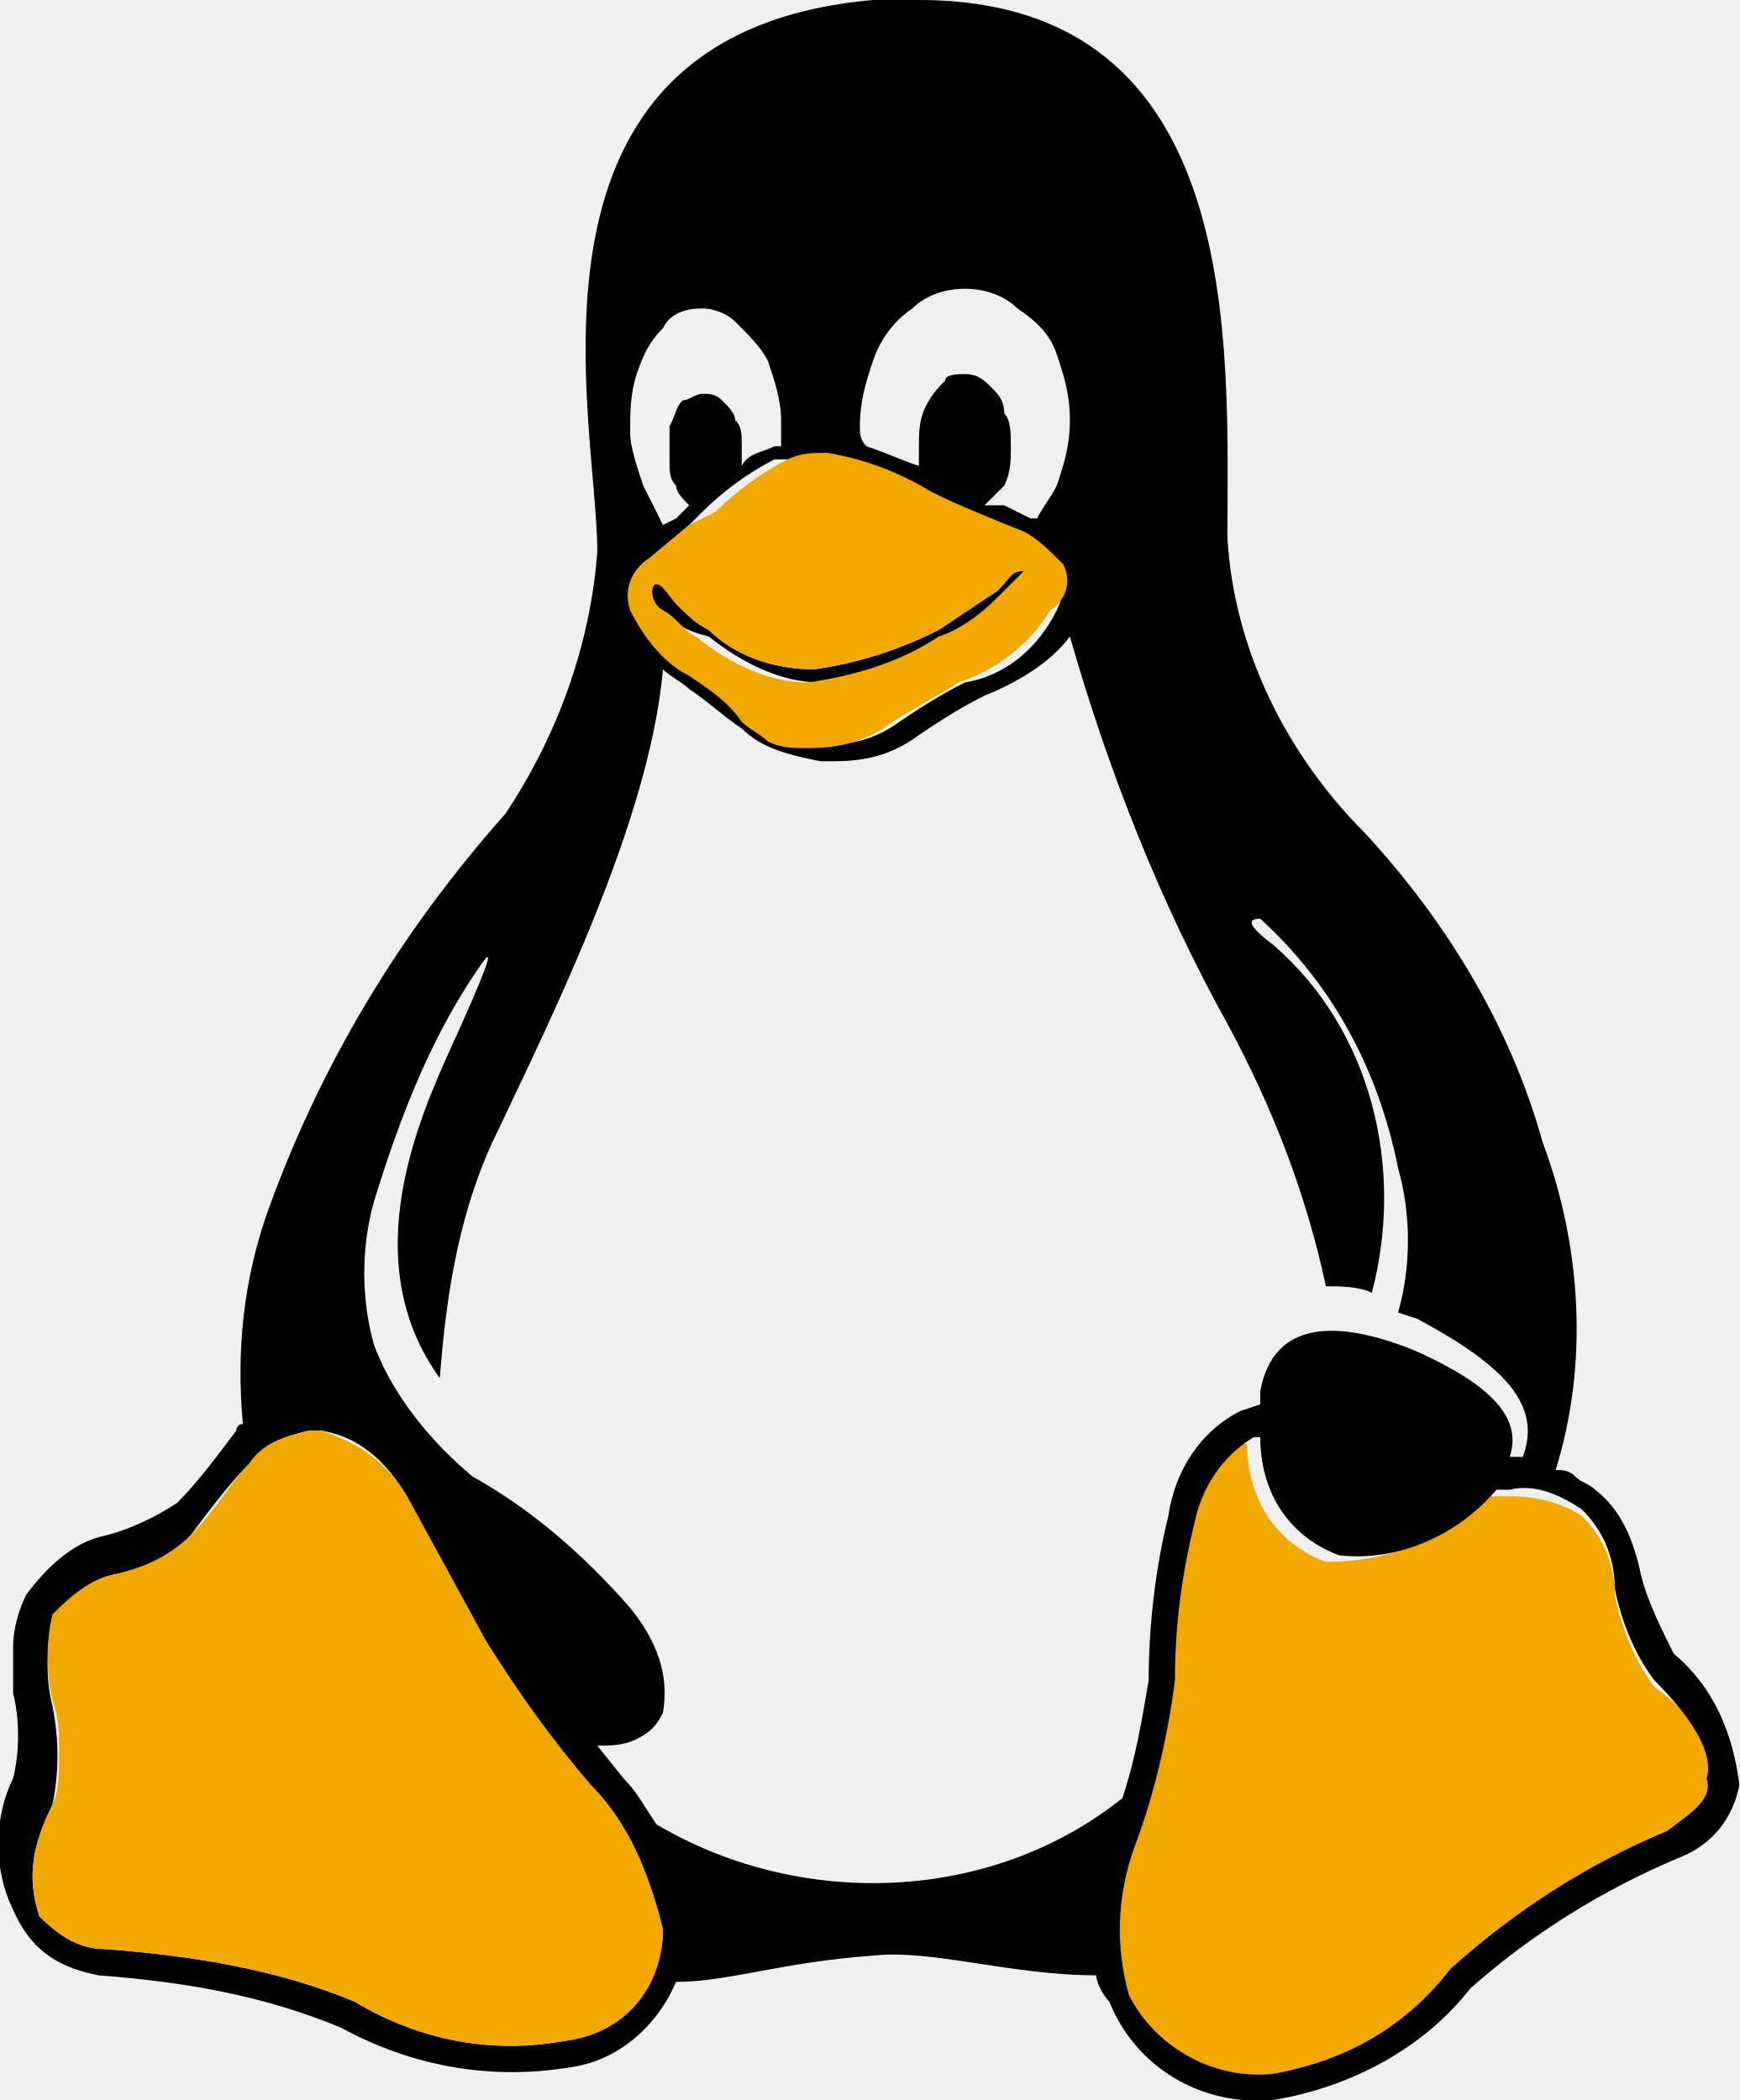
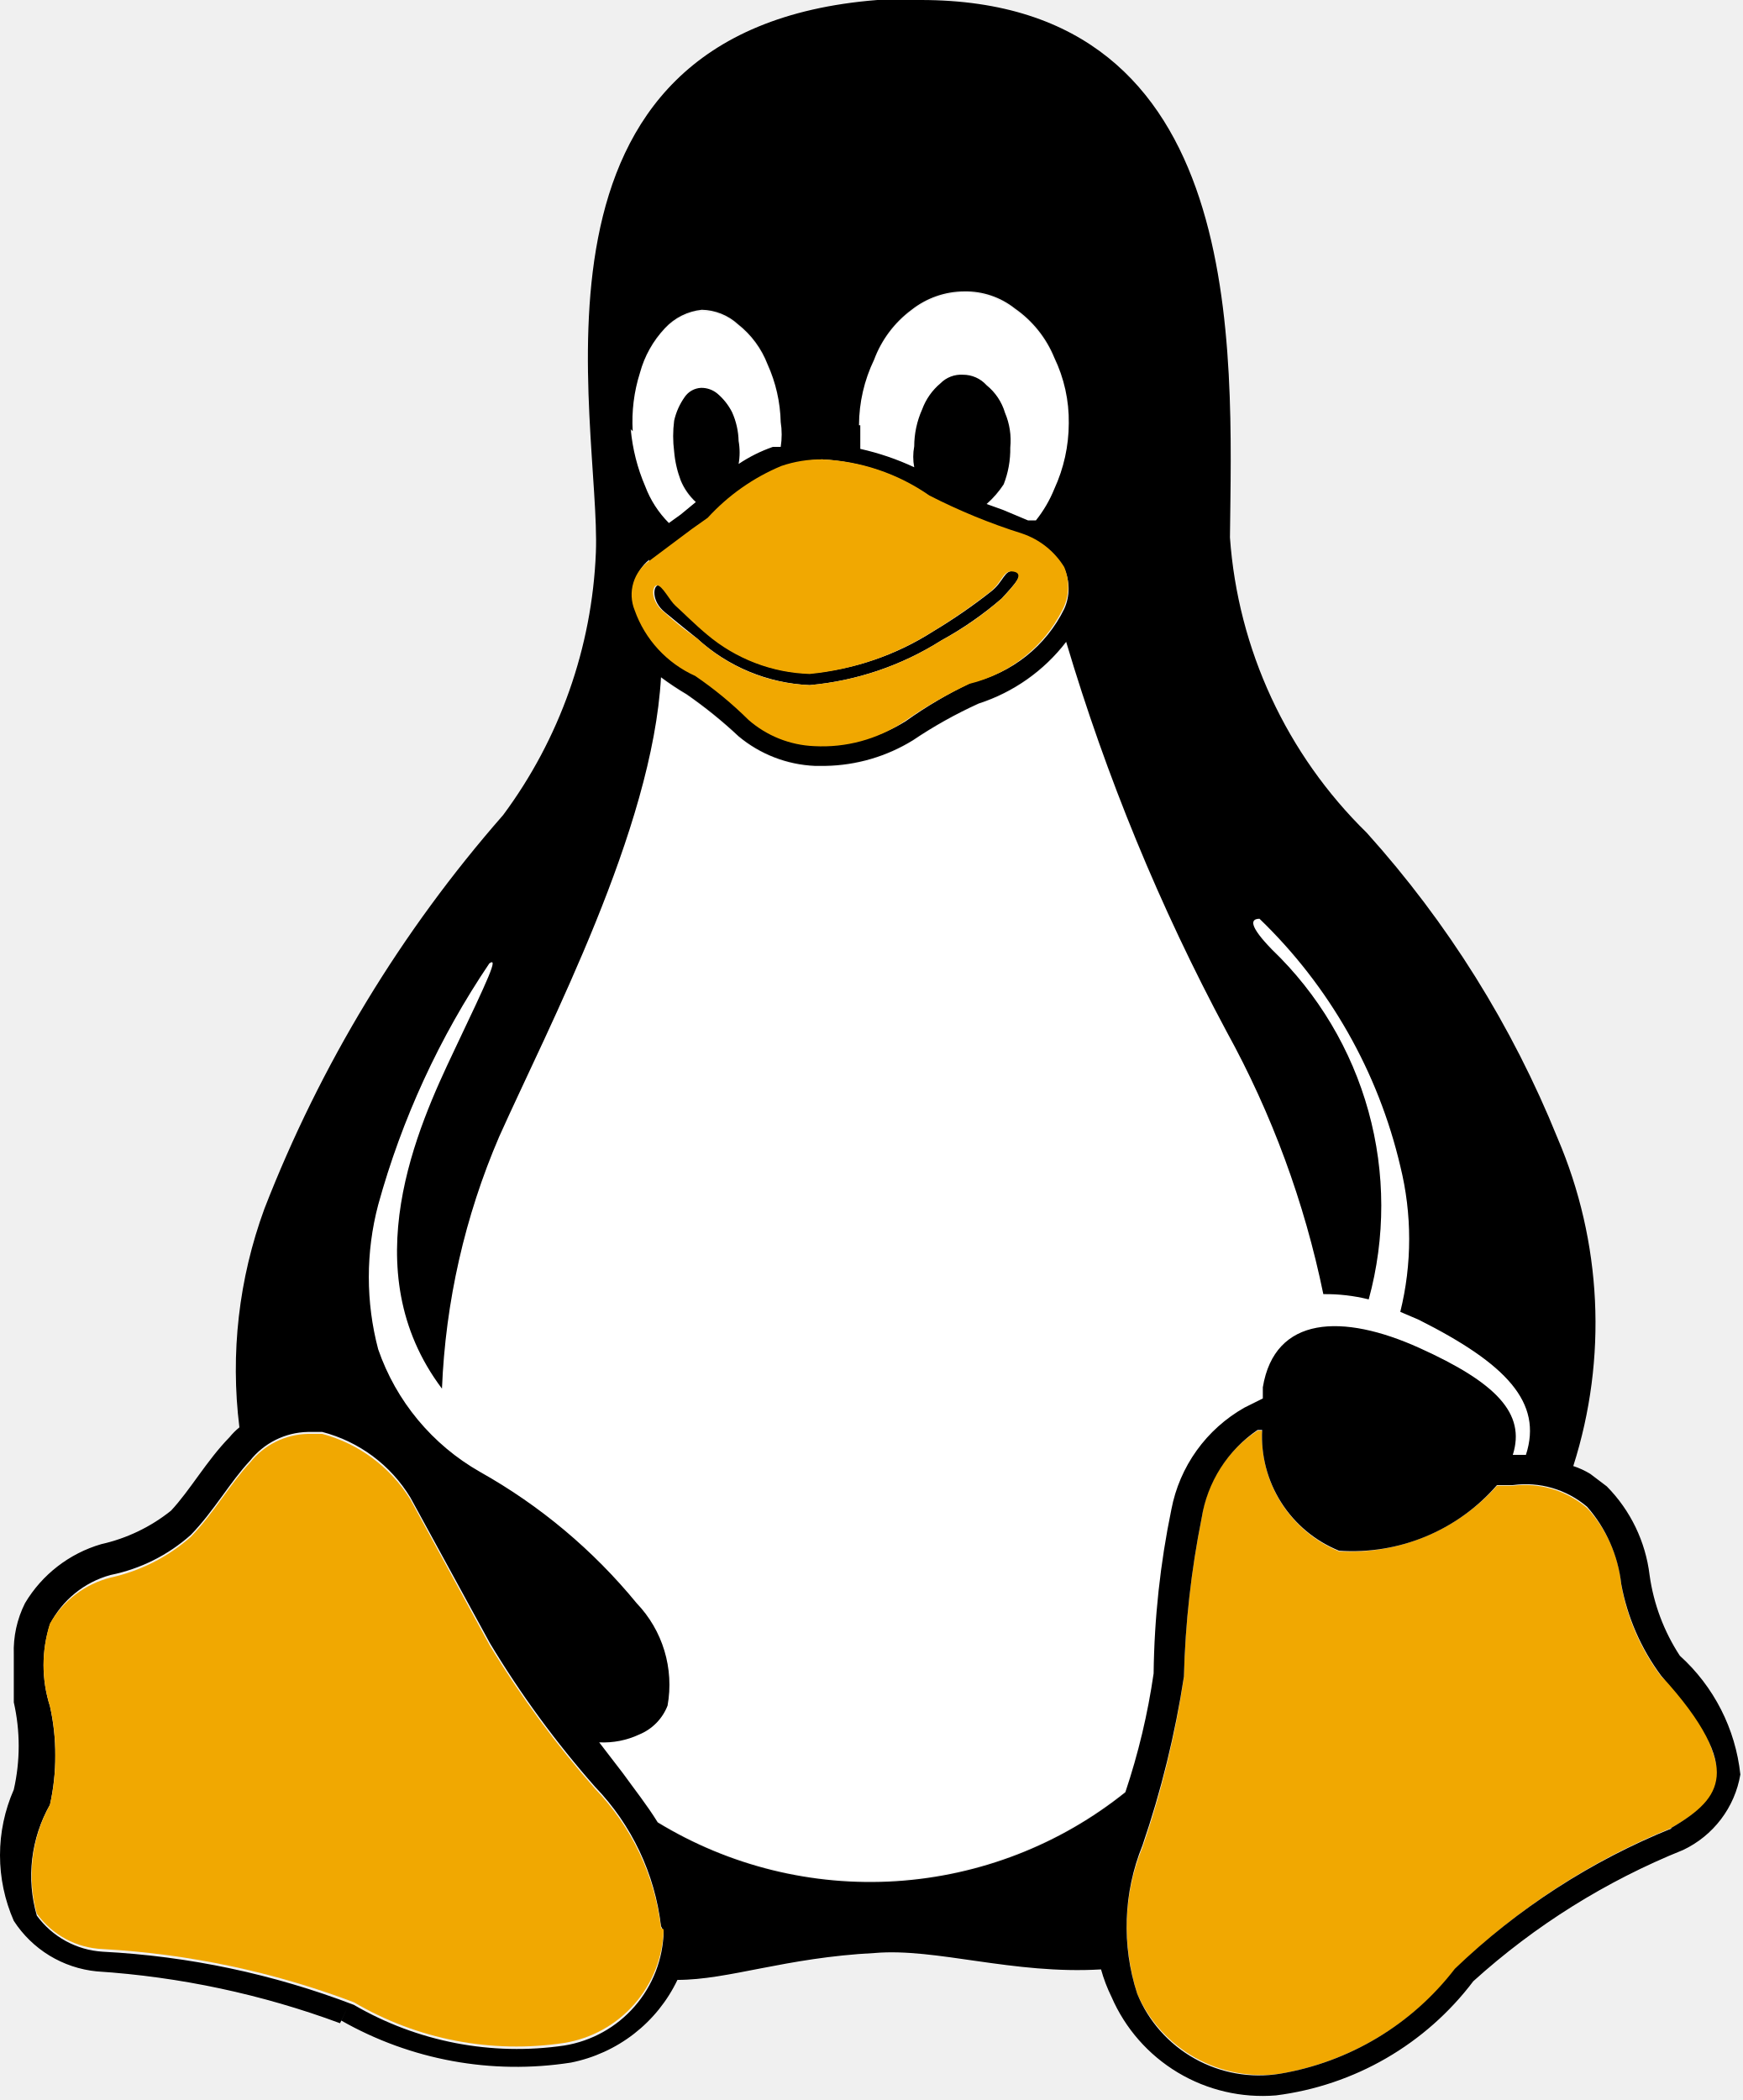
- <svg xmlns="http://www.w3.org/2000/svg" version="1.1" x="0px" y="0px" width="26.5px" height="32px" viewBox="0 0 26.5 32" style="enable-background: new 0 0 26.5 32" xml:space="preserve">
-   <path fill="#f1a801" d="M26.1,27L26.1,27c0,0.4-0.3,0.6-0.7,0.9c-1.2,0.5-2.3,1.2-3.3,2.1c-0.7,0.9-1.6,1.4-2.7,1.6 c-0.9,0.1-1.8-0.4-2.2-1.2c-0.1-0.3-0.2-0.7-0.2-1c0-0.4,0.1-0.8,0.2-1.2c0.3-0.8,0.5-1.7,0.6-2.5c0-0.8,0.1-1.6,0.3-2.4 c0.1-0.5,0.4-1,0.8-1.3h0.1c0,0.8,0.4,1.5,1.2,1.8c0.9,0,1.8-0.3,2.4-1H23c0.4,0,0.8,0.1,1.1,0.3c0.3,0.3,0.5,0.7,0.5,1.2 c0.1,0.5,0.3,1,0.6,1.4C25.9,26.2,26.1,26.7,26.1,27z" />
-   <path d="M25.5,25.2L25.5,25.2c-0.2-0.4-0.4-0.8-0.5-1.2c-0.1-0.5-0.3-1-0.7-1.3l0,0c-0.1-0.1-0.2-0.1-0.3-0.2 c-0.1-0.1-0.2-0.1-0.3-0.1c0.5-1.6,0.4-3.4-0.2-5C23,15.6,22,14,20.8,12.7c-1.2-1.2-2-2.8-2.1-4.5C18.7,5.3,19,0,14,0h-0.7 C7.6,0.5,9.1,6.4,9.1,8.4c-0.1,1.4-0.6,2.8-1.4,4c-1.6,1.8-2.8,3.8-3.6,6c-0.4,1.1-0.5,2.2-0.4,3.3c-0.1,0-0.1,0.1-0.1,0.1 c-0.3,0.4-0.6,0.8-0.9,1.1c-0.3,0.2-0.7,0.4-1.1,0.5c-0.5,0.1-0.9,0.5-1.2,0.9l0,0c-0.1,0.2-0.2,0.5-0.2,0.8c0,0.2,0,0.5,0,0.7 c0.1,0.4,0.1,0.9,0,1.3c-0.3,0.6-0.3,1.4,0,2C0.5,29.8,1,30,1.5,30.1c1.3,0.1,2.5,0.3,3.7,0.8l0.1-0.2l-0.1,0.2 c1.1,0.6,2.3,0.8,3.5,0.6c0.7-0.1,1.3-0.6,1.6-1.3c0.8,0,1.6-0.3,3-0.4c0.9-0.1,2.1,0.3,3.4,0.3c0,0.1,0.1,0.3,0.2,0.4l0,0 c0.4,1,1.4,1.6,2.5,1.5c1.2-0.2,2.3-0.8,3-1.7l-0.2-0.1l0.2,0.1c0.9-0.8,2-1.5,3.2-2c0.5-0.2,0.8-0.6,0.9-1.1 C26.4,26.4,26.1,25.7,25.5,25.2z M13.1,6.5c0-0.4,0.1-0.7,0.2-1c0.1-0.3,0.3-0.6,0.6-0.8c0.2-0.2,0.5-0.3,0.8-0.3l0,0 c0.3,0,0.6,0.1,0.8,0.3c0.3,0.2,0.5,0.4,0.6,0.7c0.1,0.3,0.2,0.6,0.2,1l0,0c0,0.4-0.1,0.7-0.2,1c-0.1,0.2-0.2,0.3-0.3,0.5h-0.1 l-0.4-0.2L15,7.7c0.1-0.1,0.2-0.2,0.3-0.3c0.1-0.2,0.1-0.4,0.1-0.6l0,0c0-0.2,0-0.4-0.1-0.5c0-0.2-0.1-0.3-0.2-0.4 c-0.1-0.1-0.2-0.2-0.4-0.2l0,0c-0.1,0-0.3,0-0.3,0.1c-0.1,0.1-0.2,0.2-0.3,0.4c-0.1,0.2-0.1,0.4-0.1,0.6l0,0c0,0.1,0,0.2,0,0.3 c-0.3-0.1-0.5-0.2-0.8-0.3C13.1,6.7,13.1,6.6,13.1,6.5L13.1,6.5z M9.6,6.6c0-0.3,0-0.6,0.1-0.9C9.8,5.4,9.9,5.2,10.1,5 c0.1-0.2,0.3-0.3,0.6-0.3l0,0c0.2,0,0.4,0.1,0.5,0.2c0.2,0.2,0.4,0.4,0.5,0.6c0.1,0.3,0.2,0.6,0.2,0.9l0,0c0,0.1,0,0.3,0,0.4h-0.1 c-0.2,0.1-0.4,0.1-0.5,0.3c0-0.1,0-0.2,0-0.3l0,0c0-0.2,0-0.3-0.1-0.4c0-0.1-0.1-0.2-0.2-0.3c-0.1-0.1-0.2-0.1-0.3-0.1l0,0 c-0.1,0-0.2,0.1-0.3,0.1c-0.1,0.1-0.1,0.2-0.2,0.4c0,0.2,0,0.3,0,0.5l0,0c0,0.2,0,0.3,0.1,0.4c0,0.1,0.1,0.2,0.2,0.3l0,0l-0.2,0.2 l-0.2,0.1C10,7.8,9.9,7.6,9.8,7.4C9.7,7.1,9.6,6.8,9.6,6.6L9.6,6.6z M9.9,8.5l0.6-0.5l0.2-0.2l0,0c0.3-0.3,0.7-0.6,1.1-0.8 C12.1,7,12.3,7,12.5,7c0.6,0,1.1,0.2,1.6,0.6c0.5,0.2,0.9,0.4,1.4,0.6l0,0c0.3,0.1,0.5,0.3,0.6,0.5c0.1,0.2,0.1,0.4,0,0.6 c-0.3,0.6-0.8,1-1.4,1.1l0,0c-0.4,0.2-0.7,0.4-1,0.6c-0.4,0.3-0.9,0.4-1.3,0.3c-0.2,0-0.4-0.1-0.6-0.1c-0.2-0.1-0.3-0.2-0.4-0.3 c-0.3-0.2-0.5-0.5-0.8-0.7l0,0c-0.4-0.2-0.8-0.5-0.9-1C9.5,9,9.6,8.7,9.9,8.5z M10.1,29.4L10.1,29.4c0,0.9-0.7,1.6-1.5,1.7 c-1.1,0.2-2.2,0-3.2-0.6l0,0c-1.2-0.5-2.5-0.7-3.8-0.8c-0.4,0-0.7-0.2-1-0.5c-0.2-0.6-0.1-1.1,0.2-1.7l0,0c0.1-0.5,0.1-1,0-1.5 c-0.1-0.4-0.1-0.8,0-1.3l0,0C1,24.4,1.3,24.1,1.7,24c0.5-0.1,0.9-0.3,1.2-0.6l0,0c0.3-0.4,0.6-0.8,0.9-1.1C4,22,4.3,21.9,4.7,21.8 h0.2c0.6,0.1,1,0.5,1.3,1l1.2,2.2l0,0c0.5,0.8,1,1.5,1.6,2.2C9.6,27.8,9.9,28.6,10.1,29.4L10.1,29.4z M10,27.8 c-0.2-0.3-0.3-0.5-0.5-0.7l-0.4-0.5c0.2,0,0.4,0,0.6-0.1c0.2-0.1,0.3-0.2,0.4-0.4c0.1-0.6-0.1-1.1-0.5-1.6c-0.7-0.8-1.5-1.5-2.4-2 l0,0C6.6,22,6,21.3,5.7,20.5c-0.2-0.7-0.2-1.5,0-2.2c0.4-1.3,0.9-2.6,1.7-3.7c0.1-0.1,0,0.2-0.5,1.3s-1.5,3.3-0.2,5.1 c0.1-1.3,0.3-2.6,0.9-3.8c0.8-1.7,2.3-4.7,2.5-7c0.1,0.1,0.3,0.2,0.4,0.3l0,0c0.3,0.2,0.5,0.4,0.8,0.6c0.3,0.3,0.7,0.4,1.2,0.5h0.2 c0.5,0,0.9-0.1,1.3-0.4c0.3-0.2,0.6-0.4,1-0.6l0,0c0.5-0.2,1-0.5,1.3-0.9c0.6,2.1,1.4,4.1,2.4,5.9c0.7,1.3,1.2,2.6,1.5,4 c0.2,0,0.5,0,0.7,0.1c0.5-1.9,0-4-1.5-5.3C19,14.1,19,14,19.2,14c1.1,1,1.8,2.3,2.1,3.8c0.2,0.7,0.2,1.5,0,2.2l0.3,0.1 c1.3,0.7,1.9,1.3,1.6,2.1H23c0.2-0.6-0.3-1.1-1.4-1.6c-1.2-0.5-2.2-0.5-2.4,0.6c0,0.1,0,0.1,0,0.2l-0.3,0.1c-0.6,0.3-1,0.9-1.1,1.6 c-0.2,0.8-0.3,1.7-0.3,2.5l0,0c-0.1,0.6-0.2,1.2-0.4,1.8C15.1,29,12.2,29.1,10,27.8z M25.4,27.9c-1.2,0.5-2.3,1.2-3.3,2.1 c-0.7,0.9-1.6,1.4-2.7,1.6c-0.9,0.1-1.8-0.4-2.2-1.2l0,0c-0.2-0.7-0.2-1.5,0.1-2.3c0.3-0.8,0.5-1.7,0.6-2.5l0,0 c0-0.8,0.1-1.6,0.3-2.4c0.1-0.5,0.4-1,0.9-1.3h0.1c0,0.8,0.4,1.5,1.2,1.8c0.9,0.1,1.8-0.3,2.4-1H23c0.4-0.1,0.8,0.1,1.1,0.3l0,0 c0.3,0.3,0.5,0.7,0.5,1.2c0.1,0.5,0.3,1,0.6,1.4l0,0c0.7,0.7,0.9,1.2,0.8,1.5C26.1,27.4,25.8,27.6,25.4,27.9z M10.1,9.3 C9.9,9.2,9.9,8.9,10,8.9s0.2,0.2,0.3,0.3c0.2,0.2,0.3,0.3,0.5,0.4c0.4,0.4,1,0.6,1.6,0.6c0.7-0.1,1.3-0.3,1.9-0.6 c0.3-0.2,0.6-0.4,0.9-0.6c0.2-0.2,0.2-0.3,0.4-0.3s0,0.2-0.2,0.4c-0.3,0.2-0.6,0.5-0.9,0.6c-0.6,0.4-1.3,0.6-2,0.7 c-0.6,0-1.2-0.3-1.7-0.7C10.4,9.6,10.3,9.5,10.1,9.3z" />
-   <path fill="#f1a801" d="M10.1,29.4c0,0.9-0.6,1.6-1.5,1.7c-1.1,0.2-2.2,0-3.2-0.6c-1.2-0.5-2.5-0.7-3.8-0.8c-0.4,0-0.7-0.2-1-0.5 c-0.2-0.6-0.1-1.1,0.2-1.7c0.1-0.2,0.1-0.5,0.1-0.8s0-0.5-0.1-0.8c-0.1-0.4-0.1-0.9,0-1.3C1,24.4,1.3,24.1,1.7,24 c0.5-0.1,0.9-0.3,1.2-0.6c0.4-0.4,0.6-0.8,0.9-1.1C4,22,4.3,21.9,4.7,21.8h0.2c0.6,0.2,1,0.5,1.3,1l1.2,2.2c0.5,0.8,1,1.5,1.6,2.2 C9.6,27.8,9.9,28.6,10.1,29.4L10.1,29.4z" />
-   <path fill="#f1a801" d="M16.2,8.6c-0.2-0.2-0.4-0.4-0.6-0.5c-0.5-0.2-1-0.4-1.4-0.6c-0.5-0.3-1-0.5-1.6-0.6c-0.2,0-0.4,0-0.6,0.1 c-0.4,0.2-0.8,0.5-1.1,0.8L10.5,8L9.9,8.5C9.6,8.7,9.5,9,9.6,9.3c0.2,0.4,0.5,0.8,0.9,1c0.3,0.2,0.6,0.4,0.8,0.7 c0.1,0.1,0.3,0.2,0.4,0.3c0.2,0.1,0.4,0.1,0.6,0.1c0.5,0,0.9-0.1,1.3-0.4c0.3-0.2,0.7-0.4,1-0.6c0.6-0.2,1.1-0.6,1.4-1.1 C16.3,9.1,16.3,8.8,16.2,8.6z M15.2,9.1c-0.3,0.3-0.6,0.5-0.9,0.6c-0.6,0.4-1.3,0.6-2,0.7c-0.6,0-1.2-0.3-1.7-0.7 c-0.2-0.1-0.3-0.3-0.5-0.4C9.9,9.2,9.9,8.9,10,8.9c0.1,0,0.2,0.2,0.3,0.3c0.2,0.2,0.3,0.3,0.5,0.4c0.4,0.4,1,0.6,1.6,0.6 c0.7-0.1,1.3-0.3,1.9-0.6c0.3-0.2,0.6-0.4,0.9-0.6c0.2-0.2,0.2-0.3,0.4-0.3C15.6,8.7,15.4,8.9,15.2,9.1z" />
+ <svg xmlns="http://www.w3.org/2000/svg" width="83" height="100" viewBox="0 0 83 100" fill="none">
+   <path d="M40.897 20.315C40.901 19.235 41.147 18.169 41.617 17.195C41.969 16.25 42.59 15.426 43.403 14.824C44.117 14.262 44.999 13.955 45.909 13.951C46.783 13.934 47.636 14.22 48.321 14.762C49.162 15.344 49.815 16.157 50.201 17.102C50.67 18.075 50.906 19.143 50.89 20.222C50.887 21.299 50.652 22.363 50.201 23.342C49.982 23.88 49.687 24.384 49.324 24.839H48.948L47.757 24.34L46.974 24.059C47.287 23.785 47.56 23.47 47.789 23.123C48.006 22.567 48.113 21.973 48.102 21.376C48.159 20.813 48.073 20.244 47.851 19.723C47.699 19.207 47.393 18.75 46.974 18.412C46.832 18.254 46.658 18.128 46.464 18.042C46.27 17.956 46.059 17.912 45.846 17.913C45.65 17.901 45.453 17.931 45.27 18.001C45.086 18.071 44.919 18.179 44.781 18.319C44.383 18.65 44.081 19.081 43.904 19.567C43.657 20.116 43.529 20.712 43.528 21.314C43.465 21.644 43.465 21.982 43.528 22.312C42.706 21.929 41.845 21.636 40.959 21.439V20.315H40.897Z" fill="white" />
+   <path d="M72.55 90.95H72.546C73.021 90.598 73.506 90.26 74 89.935V89.947C73.508 90.268 73.024 90.603 72.55 90.95Z" fill="white" />
+   <path d="M30.465 17.819C30.179 18.716 30.062 19.657 30.12 20.596L30.026 20.503C30.11 21.438 30.343 22.354 30.715 23.217C30.962 23.872 31.347 24.468 31.843 24.964L32.407 24.558L33.127 23.966C32.815 23.678 32.569 23.327 32.407 22.936C32.24 22.495 32.134 22.033 32.093 21.563C32.031 21.076 32.031 20.584 32.093 20.097C32.184 19.693 32.355 19.311 32.595 18.974C32.682 18.845 32.798 18.739 32.934 18.663C33.07 18.587 33.222 18.544 33.378 18.537C33.664 18.534 33.943 18.633 34.161 18.818C34.446 19.061 34.681 19.358 34.85 19.691C35.046 20.123 35.153 20.59 35.164 21.064C35.228 21.425 35.228 21.795 35.164 22.156C35.67 21.818 36.217 21.546 36.793 21.345H37.169C37.231 20.952 37.231 20.552 37.169 20.159C37.147 19.212 36.934 18.278 36.542 17.414C36.253 16.665 35.766 16.007 35.132 15.511C34.661 15.081 34.048 14.837 33.409 14.824C32.737 14.894 32.114 15.205 31.655 15.698C31.089 16.297 30.68 17.025 30.465 17.819Z" fill="white" />
+   <path d="M30.128 85.047C30.54 85.602 30.949 86.154 31.31 86.738C34.719 88.813 38.688 89.789 42.675 89.532C46.662 89.275 50.472 87.798 53.584 85.303C54.203 83.465 54.653 81.575 54.931 79.656C54.962 77.035 55.245 74.423 55.777 71.856C55.97 70.847 56.381 69.892 56.981 69.057C57.582 68.222 58.358 67.527 59.255 67.02L60.132 66.584V66.053C60.696 62.652 63.922 62.528 67.588 64.181C71.253 65.835 72.663 67.301 72.036 69.267H72.663C73.477 66.771 71.723 64.93 67.556 62.84L66.679 62.465C67.243 60.191 67.243 57.814 66.679 55.539C65.627 51.058 63.299 46.974 59.975 43.777C59.505 43.777 59.505 44.151 60.57 45.243C62.766 47.349 64.352 50.003 65.162 52.929C65.972 55.855 65.977 58.944 65.175 61.873C64.469 61.697 63.742 61.613 63.014 61.623C62.116 57.257 60.563 53.05 58.409 49.143C55.237 43.239 52.676 37.03 50.765 30.611C49.706 31.987 48.253 33.009 46.598 33.544C45.507 34.038 44.459 34.622 43.465 35.291C42.212 36.063 40.772 36.483 39.299 36.508H38.798C37.464 36.45 36.187 35.956 35.164 35.104C34.389 34.379 33.562 33.711 32.689 33.107C32.267 32.858 31.859 32.588 31.467 32.296C31.124 38.39 27.583 45.945 25.051 51.346C24.576 52.359 24.137 53.297 23.76 54.135C22.125 57.929 21.201 61.99 21.035 66.115C16.774 60.468 19.907 53.636 21.599 50.079C23.29 46.523 23.729 45.587 23.29 45.898C20.913 49.415 19.125 53.292 17.996 57.38C17.401 59.629 17.401 61.994 17.996 64.244C18.849 66.712 20.575 68.786 22.852 70.078C25.706 71.677 28.235 73.793 30.308 76.318C30.92 76.956 31.373 77.73 31.629 78.576C31.884 79.421 31.936 80.315 31.78 81.185C31.661 81.493 31.48 81.773 31.248 82.009C31.017 82.245 30.739 82.431 30.433 82.557C29.837 82.837 29.18 82.965 28.522 82.932L29.65 84.398C29.807 84.615 29.966 84.83 30.126 85.045L30.127 85.047L30.128 85.047Z" fill="white" />
+   <path d="M81.809 84.375V84.562C81.809 85.562 80.9 86.281 79.553 87.062C75.739 88.612 72.262 90.883 69.312 93.75C67.25 96.403 64.266 98.187 60.949 98.75C59.554 98.941 58.135 98.672 56.908 97.984C55.681 97.296 54.713 96.226 54.152 94.938C53.837 93.925 53.669 92.873 53.651 91.812C53.65 90.495 53.905 89.189 54.403 87.969C55.307 85.337 55.967 82.627 56.376 79.875C56.437 77.324 56.72 74.783 57.222 72.281C57.343 71.439 57.643 70.633 58.102 69.916C58.562 69.199 59.169 68.588 59.884 68.125H60.103C60.044 69.344 60.364 70.551 61.021 71.58C61.677 72.61 62.636 73.412 63.768 73.875C65.175 73.95 66.582 73.708 67.883 73.167C69.184 72.626 70.347 71.8 71.285 70.75H72.037C72.668 70.67 73.31 70.723 73.919 70.906C74.529 71.089 75.093 71.398 75.576 71.812C76.505 72.82 77.078 74.105 77.204 75.469C77.485 77.057 78.14 78.557 79.115 79.844C80.506 81.002 81.456 82.602 81.809 84.375Z" fill="#F1A801" />
+   <path d="M79.992 78.844C79.233 77.684 78.741 76.372 78.551 75C78.359 73.408 77.643 71.924 76.515 70.781L75.732 70.188C75.477 70.031 75.203 69.905 74.918 69.812C76.554 64.683 76.287 59.137 74.166 54.188C72.01 48.853 68.936 43.935 65.083 39.656C61.265 35.919 58.948 30.917 58.569 25.594C58.663 16.656 59.508 0 43.848 0H41.781C23.928 1.406 28.626 20.062 28.375 26.312C28.193 30.827 26.654 35.182 23.959 38.812C19.104 44.354 15.256 50.7 12.59 57.562C11.37 60.888 10.962 64.455 11.4 67.969C11.228 68.109 11.07 68.266 10.93 68.438C9.834 69.562 9.051 70.969 8.142 71.938C7.172 72.714 6.036 73.259 4.822 73.531C3.298 73.975 1.999 74.981 1.189 76.344C0.811 77.099 0.627 77.937 0.657 78.781C0.657 79.531 0.657 80.312 0.657 81.062C0.968 82.43 0.968 83.851 0.657 85.219C0.224 86.204 0 87.268 0 88.344C0 89.419 0.224 90.484 0.657 91.469C1.091 92.14 1.671 92.705 2.354 93.122C3.038 93.538 3.806 93.796 4.603 93.875C8.565 94.133 12.469 94.965 16.192 96.344L16.536 95.625L16.254 96.219C19.566 98.102 23.42 98.807 27.185 98.219C28.28 98.001 29.308 97.532 30.189 96.849C31.07 96.165 31.779 95.286 32.259 94.281C34.702 94.281 37.396 93.219 41.655 93C44.568 92.75 48.233 94.031 52.43 93.781C52.556 94.233 52.723 94.673 52.931 95.094C53.581 96.594 54.686 97.853 56.09 98.694C57.495 99.535 59.129 99.915 60.761 99.781C62.612 99.547 64.397 98.945 66.011 98.011C67.624 97.077 69.034 95.83 70.157 94.344C73.092 91.689 76.475 89.573 80.149 88.094C80.859 87.758 81.478 87.255 81.952 86.63C82.427 86.004 82.743 85.274 82.874 84.5C82.642 82.326 81.616 80.312 79.992 78.844ZM40.904 20.25C40.908 19.168 41.154 18.1 41.624 17.125C41.976 16.178 42.596 15.352 43.409 14.75C44.123 14.187 45.005 13.879 45.915 13.875C46.789 13.858 47.642 14.145 48.327 14.688C49.167 15.271 49.82 16.085 50.206 17.031C50.675 18.006 50.911 19.075 50.895 20.156C50.892 21.235 50.657 22.301 50.206 23.281C49.987 23.821 49.692 24.326 49.329 24.781H48.953L47.763 24.281L46.98 24C47.292 23.725 47.566 23.41 47.794 23.062C48.012 22.505 48.118 21.911 48.108 21.312C48.165 20.748 48.079 20.179 47.857 19.656C47.705 19.14 47.399 18.683 46.98 18.344C46.838 18.186 46.664 18.059 46.47 17.973C46.276 17.887 46.065 17.843 45.852 17.844C45.656 17.832 45.46 17.862 45.276 17.932C45.092 18.002 44.926 18.11 44.788 18.25C44.39 18.582 44.087 19.014 43.91 19.5C43.664 20.051 43.536 20.647 43.535 21.25C43.472 21.58 43.472 21.92 43.535 22.25C42.713 21.866 41.852 21.573 40.966 21.375V20.25H40.904ZM30.129 20.531C30.072 19.591 30.189 18.648 30.474 17.75C30.689 16.955 31.098 16.225 31.664 15.625C32.123 15.131 32.746 14.82 33.418 14.75C34.057 14.763 34.669 15.007 35.141 15.438C35.774 15.935 36.261 16.593 36.55 17.344C36.942 18.209 37.155 19.144 37.177 20.094C37.239 20.487 37.239 20.888 37.177 21.281H36.801C36.226 21.482 35.678 21.755 35.172 22.094C35.236 21.732 35.236 21.362 35.172 21C35.161 20.525 35.055 20.058 34.859 19.625C34.689 19.291 34.455 18.994 34.17 18.75C33.951 18.565 33.673 18.465 33.387 18.469C33.231 18.476 33.079 18.519 32.943 18.595C32.807 18.671 32.691 18.778 32.604 18.906C32.364 19.244 32.193 19.627 32.103 20.031C32.04 20.519 32.04 21.012 32.103 21.5C32.143 21.971 32.249 22.433 32.416 22.875C32.578 23.267 32.824 23.618 33.136 23.906L32.416 24.5L31.852 24.906C31.356 24.409 30.971 23.813 30.724 23.156C30.352 22.292 30.12 21.374 30.035 20.438L30.129 20.531ZM30.912 26.781L32.917 25.281L33.669 24.75C34.656 23.695 35.85 22.855 37.177 22.281C37.808 22.041 38.474 21.903 39.15 21.875C40.981 21.975 42.749 22.581 44.255 23.625C45.67 24.367 47.148 24.984 48.671 25.469C49.501 25.758 50.208 26.32 50.676 27.062C50.814 27.367 50.886 27.697 50.886 28.031C50.886 28.365 50.814 28.696 50.676 29C50.246 29.874 49.627 30.641 48.863 31.246C48.099 31.852 47.21 32.28 46.26 32.5C45.163 33.021 44.115 33.638 43.127 34.344C41.883 35.122 40.429 35.503 38.962 35.438C38.312 35.419 37.673 35.27 37.083 35C36.59 34.809 36.134 34.535 35.736 34.188C34.956 33.414 34.107 32.713 33.199 32.094C32.536 31.788 31.94 31.354 31.445 30.818C30.951 30.282 30.568 29.653 30.317 28.969C30.154 28.571 30.124 28.131 30.231 27.714C30.338 27.298 30.577 26.927 30.912 26.656V26.781ZM31.602 91.969C31.575 93.284 31.087 94.548 30.223 95.541C29.359 96.535 28.173 97.195 26.872 97.406C23.408 97.915 19.873 97.232 16.849 95.469C13.019 94.003 8.982 93.149 4.885 92.938C4.268 92.899 3.668 92.725 3.126 92.427C2.585 92.13 2.116 91.718 1.753 91.219C1.5 90.341 1.426 89.422 1.533 88.515C1.641 87.609 1.929 86.732 2.379 85.938C2.719 84.393 2.719 82.794 2.379 81.25C1.972 79.98 1.972 78.614 2.379 77.344C2.67 76.775 3.076 76.272 3.572 75.869C4.068 75.465 4.644 75.169 5.261 75C6.681 74.714 8 74.056 9.082 73.094C10.178 71.969 10.961 70.562 11.901 69.562C12.23 69.144 12.647 68.804 13.124 68.566C13.601 68.328 14.124 68.199 14.657 68.188H15.346C17.1 68.644 18.606 69.765 19.543 71.312L23.333 78.25C24.793 80.678 26.47 82.968 28.344 85.094C30.084 86.902 31.184 89.229 31.476 91.719L31.602 91.969ZM31.32 86.781C30.819 85.969 30.223 85.219 29.66 84.438L28.532 82.969C29.19 83.002 29.846 82.874 30.443 82.594C30.749 82.468 31.026 82.281 31.258 82.044C31.489 81.808 31.67 81.527 31.789 81.219C31.945 80.348 31.894 79.453 31.638 78.606C31.382 77.758 30.93 76.984 30.317 76.344C28.244 73.815 25.716 71.696 22.863 70.094C20.586 68.8 18.86 66.722 18.008 64.25C17.414 61.997 17.414 59.628 18.008 57.375C19.137 53.281 20.924 49.397 23.302 45.875C23.74 45.562 23.302 46.5 21.61 50.062C19.919 53.625 16.787 60.469 21.046 66.125C21.213 61.993 22.136 57.925 23.771 54.125C26.152 48.812 31.069 39.5 31.476 32.25C31.869 32.542 32.276 32.813 32.698 33.062C33.571 33.668 34.398 34.336 35.172 35.062C36.196 35.916 37.472 36.411 38.805 36.469H39.306C40.78 36.444 42.219 36.023 43.472 35.25C44.465 34.58 45.513 33.995 46.604 33.5C48.259 32.965 49.712 31.94 50.77 30.562C52.681 36.992 55.242 43.212 58.412 49.125C60.566 53.038 62.118 57.252 63.016 61.625C63.744 61.615 64.471 61.7 65.177 61.875C65.979 58.942 65.974 55.848 65.164 52.917C64.354 49.986 62.768 47.327 60.573 45.219C59.508 44.125 59.508 43.75 59.978 43.75C63.301 46.952 65.628 51.043 66.681 55.531C67.245 57.809 67.245 60.191 66.681 62.469L67.558 62.844C71.723 64.938 73.477 66.781 72.663 69.281H72.037C72.663 67.312 71.254 65.844 67.589 64.188C63.925 62.531 60.699 62.656 60.135 66.062V66.594L59.258 67.031C58.361 67.539 57.585 68.235 56.985 69.071C56.385 69.908 55.974 70.864 55.781 71.875C55.249 74.446 54.966 77.062 54.935 79.688C54.658 81.609 54.207 83.502 53.589 85.344C50.477 87.843 46.668 89.322 42.682 89.58C38.696 89.837 34.728 88.86 31.32 86.781ZM79.616 87.062C75.775 88.613 72.266 90.883 69.28 93.75C67.237 96.407 64.26 98.194 60.949 98.75C59.551 98.975 58.118 98.72 56.884 98.027C55.649 97.335 54.687 96.246 54.152 94.938C53.402 92.627 53.491 90.127 54.403 87.875C55.298 85.262 55.958 82.574 56.376 79.844C56.439 77.303 56.722 74.773 57.222 72.281C57.356 71.439 57.661 70.633 58.119 69.913C58.577 69.193 59.178 68.574 59.884 68.094H60.103C60.039 69.313 60.358 70.522 61.015 71.553C61.672 72.584 62.634 73.384 63.768 73.844C65.178 73.94 66.591 73.708 67.896 73.165C69.2 72.623 70.361 71.785 71.285 70.719H72.037C72.666 70.632 73.307 70.679 73.917 70.857C74.527 71.035 75.092 71.339 75.576 71.75C76.484 72.784 77.052 74.071 77.204 75.438C77.497 77.022 78.151 78.519 79.115 79.812C81.182 82.062 81.84 83.594 81.746 84.594C81.652 85.594 80.9 86.281 79.553 87.062L79.616 87.062ZM31.664 29.156C31.006 28.625 31.1 27.875 31.351 27.875C31.602 27.875 31.915 28.562 32.228 28.812C32.691 29.311 33.194 29.771 33.731 30.188C35.084 31.374 36.817 32.039 38.617 32.062C40.692 31.872 42.69 31.186 44.443 30.062C45.39 29.495 46.3 28.869 47.168 28.188C47.826 27.688 47.794 27.125 48.327 27.188C48.859 27.25 48.327 27.812 47.7 28.5C46.812 29.265 45.846 29.935 44.819 30.5C42.929 31.694 40.782 32.423 38.555 32.625C36.564 32.536 34.668 31.75 33.199 30.406C32.729 30.031 32.197 29.594 31.664 29.156Z" fill="black" />
+   <path d="M31.601 91.875C31.567 93.185 31.076 94.441 30.213 95.428C29.349 96.415 28.168 97.071 26.872 97.281C23.407 97.806 19.867 97.121 16.849 95.344C13.015 93.894 8.979 93.04 4.885 92.812C4.269 92.786 3.667 92.621 3.124 92.328C2.582 92.036 2.113 91.624 1.753 91.125C1.276 89.38 1.501 87.519 2.379 85.938C2.557 85.169 2.641 84.382 2.63 83.594C2.641 82.805 2.557 82.018 2.379 81.25C1.971 79.969 1.971 78.593 2.379 77.312C2.688 76.774 3.102 76.302 3.597 75.926C4.092 75.551 4.658 75.278 5.261 75.125C6.679 74.813 7.994 74.147 9.082 73.188C10.178 72.062 10.961 70.656 11.901 69.656C12.229 69.238 12.647 68.898 13.124 68.66C13.601 68.422 14.124 68.293 14.657 68.281H15.346C17.094 68.749 18.596 69.868 19.543 71.406L23.333 78.375C24.8 80.788 26.477 83.067 28.344 85.188C30.084 86.996 31.184 89.323 31.476 91.812L31.601 91.875Z" fill="#F1A801" />
+   <path d="M50.676 27C50.215 26.251 49.506 25.687 48.671 25.406C47.151 24.927 45.673 24.32 44.255 23.594C42.752 22.547 40.981 21.951 39.15 21.875C38.489 21.869 37.833 21.975 37.208 22.188C35.872 22.745 34.675 23.588 33.7 24.656L32.948 25.188L30.944 26.688C30.569 26.941 30.292 27.315 30.161 27.747C30.03 28.18 30.052 28.644 30.223 29.062C30.467 29.75 30.848 30.382 31.344 30.919C31.839 31.456 32.438 31.888 33.105 32.188C34.013 32.807 34.862 33.508 35.642 34.281C36.512 35.042 37.617 35.483 38.774 35.531C40.281 35.613 41.775 35.208 43.033 34.375C44.021 33.679 45.069 33.072 46.166 32.562C47.111 32.332 47.996 31.9 48.758 31.296C49.521 30.692 50.143 29.93 50.582 29.062C50.75 28.747 50.845 28.399 50.862 28.042C50.878 27.685 50.814 27.329 50.676 27ZM47.7 28.5C46.82 29.275 45.853 29.946 44.819 30.5C42.931 31.699 40.783 32.427 38.555 32.625C36.561 32.549 34.66 31.762 33.199 30.406C32.648 30.026 32.125 29.609 31.633 29.156C30.944 28.625 31.038 27.875 31.288 27.875C31.539 27.875 31.883 28.594 32.165 28.844C32.447 29.094 33.136 29.781 33.669 30.219C35.038 31.376 36.761 32.037 38.554 32.094C40.626 31.89 42.621 31.205 44.38 30.094C45.325 29.523 46.235 28.897 47.105 28.219C47.763 27.719 47.731 27.125 48.264 27.219C48.796 27.312 48.327 27.844 47.7 28.5Z" fill="#F1A801" />
</svg>
